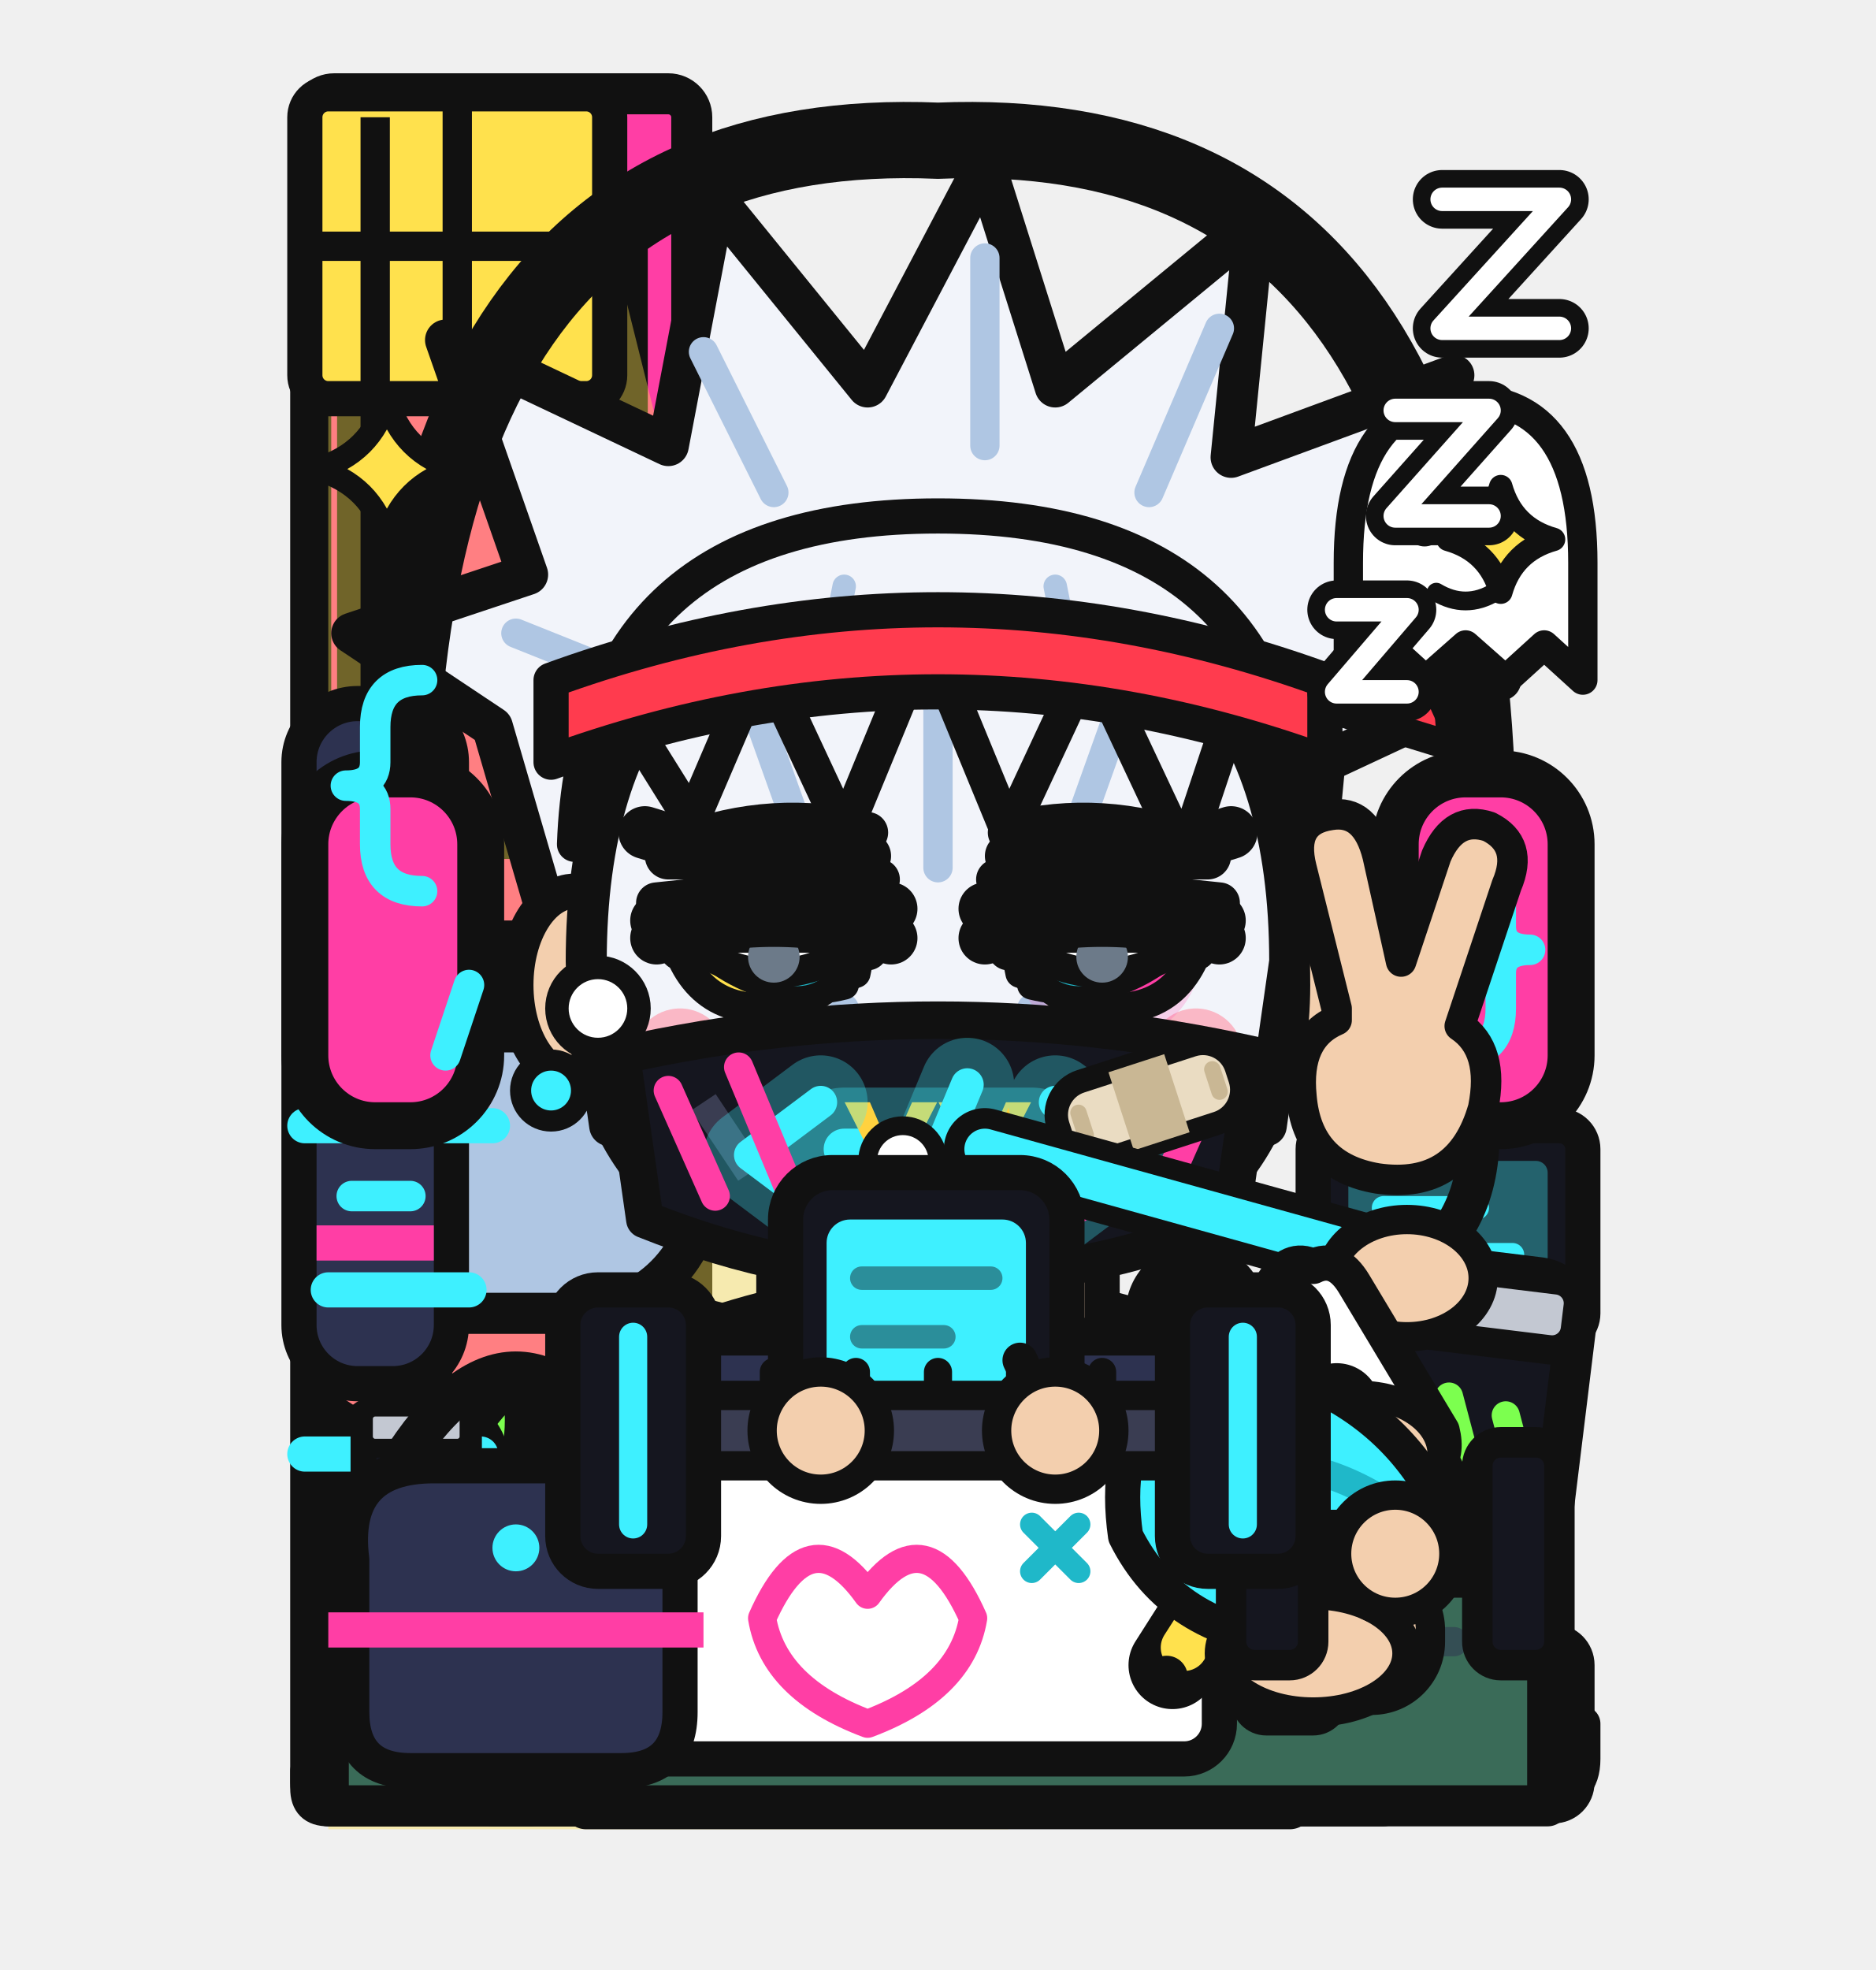
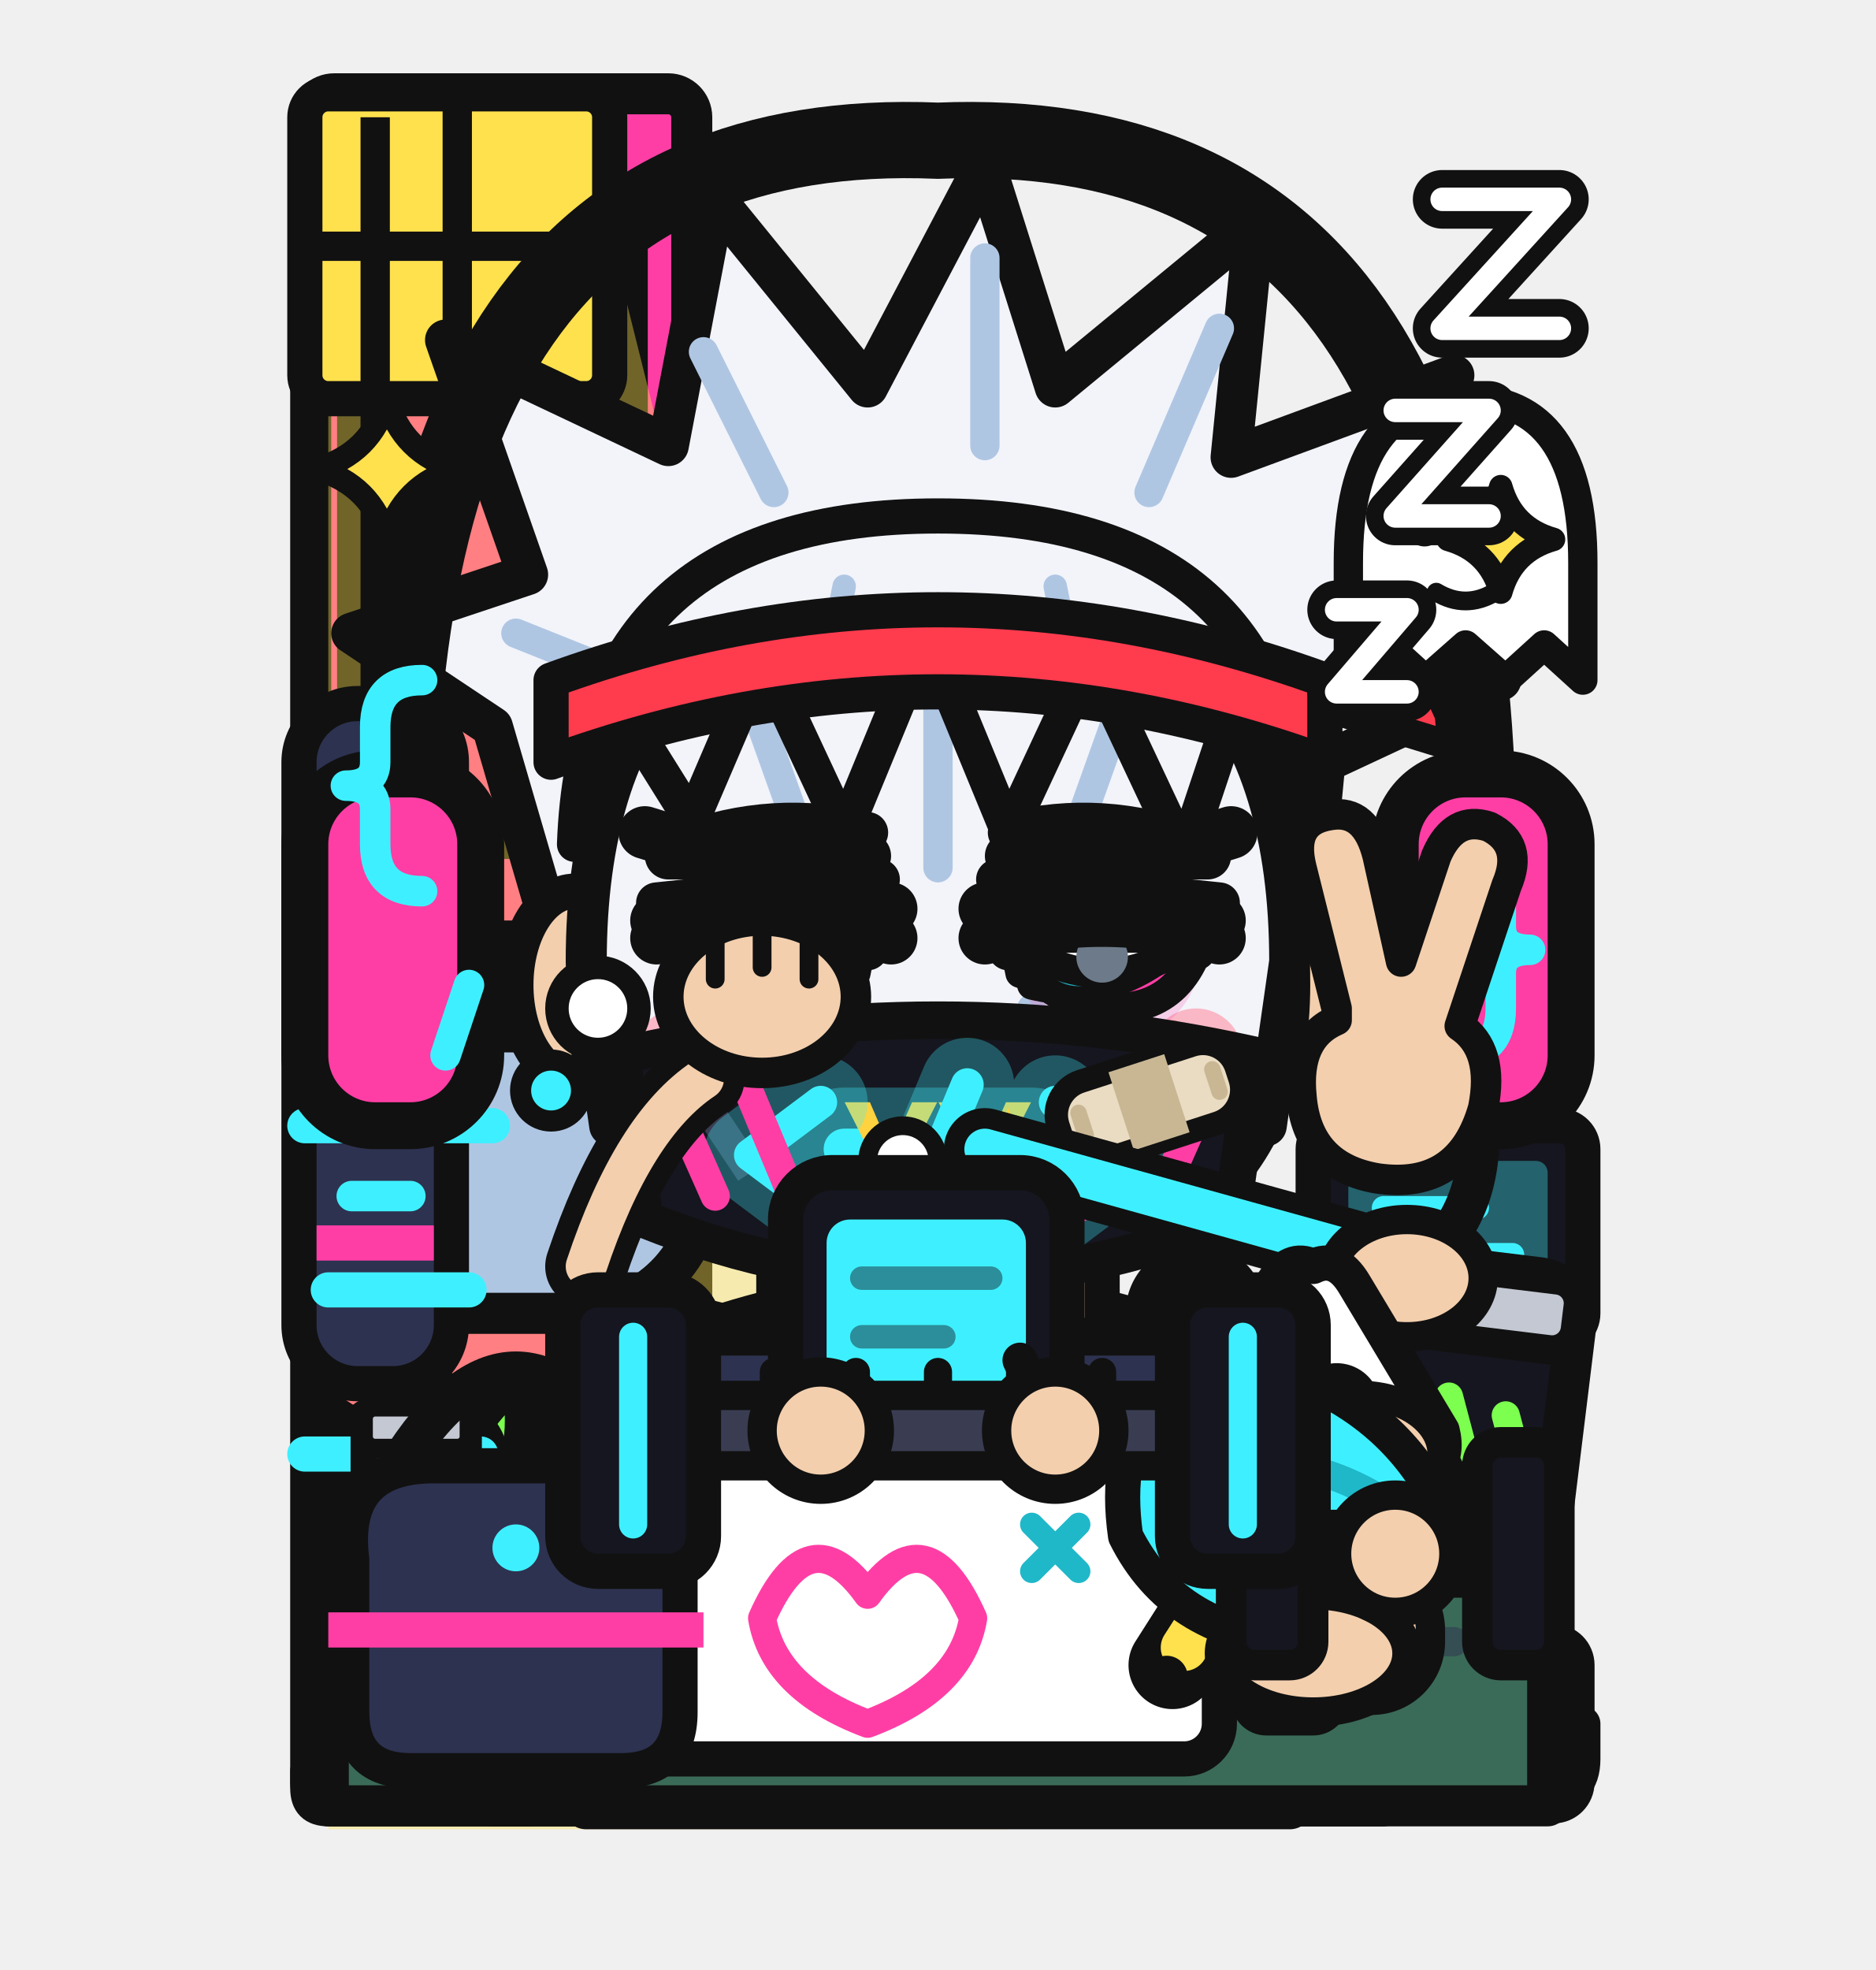
<svg xmlns="http://www.w3.org/2000/svg" viewBox="-20 -16 160 168" width="480" height="504">
  <g id="RUNNER">
    <g id="door">
      <rect x="6.5" y="-8" width="32.5" height="146" rx="2" fill="#FF3EA5" stroke="#111" stroke-width="3.5" />
      <rect x="10" y="0" width="24" height="56" rx="2" fill="none" stroke="#111" stroke-width="2.5" />
      <circle cx="33" cy="76" r="3" fill="#FFD23F" stroke="#111" stroke-width="2" />
    </g>
    <g id="sunlight">
      <path d="M32 4 L66 140 L8 140 L8 18Z" fill="#FFE14D" opacity=".4" />
      <rect x="6" y="-8" width="26" height="26" rx="2" fill="#FFE14D" stroke="#111" stroke-width="3" />
      <path d="M19 -8 v26 M6 5 h26" stroke="#111" stroke-width="2.5" />
    </g>
    <g id="room_pc">
      <rect x="6" y="64" width="28" height="20" rx="2" fill="#15161F" stroke="#111" stroke-width="3" />
      <rect x="9" y="67" width="22" height="14" rx="1" fill="#3EF0FF" opacity=".35" />
      <path d="M12 71 h9 M12 75 h14 M12 79 h6" stroke="#3EF0FF" stroke-width="2" stroke-linecap="round" />
      <path d="M17 84 v5 M23 84 v5 M12 90 h16" stroke="#111" stroke-width="3" stroke-linecap="round" />
    </g>
    <g id="desk_monitor">
      <rect x="92" y="80" width="23" height="18" rx="2" fill="#15161F" stroke="#111" stroke-width="3" />
      <rect x="95" y="83" width="17" height="12" rx="1" fill="#3EF0FF" opacity=".35" />
      <path d="M98 87 h8 M98 91 h11" stroke="#3EF0FF" stroke-width="2" stroke-linecap="round" />
      <path d="M103.5 98 v26 M97 124 h13" stroke="#111" stroke-width="3" stroke-linecap="round" />
    </g>
    <g id="pillow">
      <rect x="6" y="72" width="34" height="24" rx="11" fill="#AFC6E3" stroke="#111" stroke-width="3.5" />
    </g>
    <g id="room_plant">
      <g transform="translate(2 0)">
        <path d="M13 122 q-9 -6 -7 -18 q8 4 7 18z M13 122 q2 -14 9 -20 q2 10 -9 20z M13 122 q-3 -10 1 -24 q5 10 -1 24z" fill="#7CFF4F" stroke="#111" stroke-width="2.5" stroke-linejoin="round" />
        <path d="M6 122 h15 l-2 16 h-11z" fill="#FF3EA5" stroke="#111" stroke-width="3" stroke-linejoin="round" />
      </g>
    </g>
    <g id="room_bag">
      <g transform="translate(2 0)">
        <path d="M13.5 130 v5" stroke="#111" stroke-width="3" />
        <rect x="7" y="104" width="13" height="26" rx="5" fill="#FF3B4E" stroke="#111" stroke-width="3" />
        <path d="M8.5 112 h10" stroke="#fff" stroke-width="2.5" />
        <path d="M6 138 q7.5 -6 15 0z" fill="#2D3250" stroke="#111" stroke-width="3" stroke-linejoin="round" />
      </g>
    </g>
    <g id="running_shoes">
      <g transform="translate(9 -3)">
        <path d="M7 132 q1 -6 7 -7 l4 4 q6 1 8 4 v2 h-19z" fill="#3EF0FF" stroke="#111" stroke-width="2.5" stroke-linejoin="round" />
        <path d="M6 135 h21 v1.5 q0 2 -2 2 h-17 q-2 0 -2 -2z" fill="#fff" stroke="#111" stroke-width="2.5" stroke-linejoin="round" />
        <path d="M13 127.5 l3 2" stroke="#111" stroke-width="1.6" stroke-linecap="round" />
      </g>
      <g transform="translate(0 0)">
        <path d="M7 132 q1 -6 7 -7 l4 4 q6 1 8 4 v2 h-19z" fill="#3EF0FF" stroke="#111" stroke-width="2.5" stroke-linejoin="round" />
        <path d="M6 135 h21 v1.5 q0 2 -2 2 h-17 q-2 0 -2 -2z" fill="#fff" stroke="#111" stroke-width="2.5" stroke-linejoin="round" />
        <path d="M13 127.5 l3 2" stroke="#111" stroke-width="1.6" stroke-linecap="round" />
      </g>
    </g>
    <g id="heavy_bag">
      <path d="M12 -6 v50" stroke="#111" stroke-width="2.5" />
      <rect x="5.5" y="44" width="13" height="58" rx="5" fill="#2D3250" stroke="#111" stroke-width="3" />
      <path d="M7 56 h10 M7 90 h10" stroke="#FF3EA5" stroke-width="3" />
    </g>
    <g id="speed_lines">
      <path d="M7 66 h13 M6 80 h16 M8 94 h12 M6 108 h15" stroke="#3EF0FF" stroke-width="3" stroke-linecap="round" />
    </g>
    <g id="body">
      <g id="jacket">
        <path d="M30 138 L36 102 Q60 92 84 102 L90 138 Z" fill="#1B1C26" stroke="#111" stroke-width="4" stroke-linejoin="round" />
      </g>
      <g id="stripe_neon">
        <path d="M44 106 L60 122 L76 106" fill="none" stroke="#FF3EA5" stroke-width="3.5" stroke-linejoin="round" />
      </g>
      <g id="hood_collar">
        <path d="M30 104 Q60 92 90 104" fill="none" stroke="#111" stroke-width="9" stroke-linecap="round" />
        <path d="M30 104 Q60 92 90 104" fill="none" stroke="#2D3250" stroke-width="4.5" stroke-linecap="round" />
      </g>
    </g>
    <g id="hoodie_strings">
      <path d="M53 101 v12 M67 101 v12" stroke="#3EF0FF" stroke-width="2.5" stroke-linecap="round" />
      <circle cx="53" cy="114.5" r="2.2" fill="#3EF0FF" stroke="#111" stroke-width="1.5" />
      <circle cx="67" cy="114.5" r="2.2" fill="#3EF0FF" stroke="#111" stroke-width="1.5" />
    </g>
    <g id="towel">
      <path d="M36 104 Q60 92 84 104 L80 111 Q60 101 40 111Z" fill="#3EF0FF" stroke="#111" stroke-width="3" stroke-linejoin="round" />
      <path d="M37 105 l9 3 l-2 22 h-9z M83 105 l-9 3 l2 22 h9z" fill="#3EF0FF" stroke="#111" stroke-width="3" stroke-linejoin="round" />
      <path d="M36.5 124 h8.5 M75 124 h8.5" stroke="#fff" stroke-width="2.2" stroke-linecap="round" />
    </g>
    <g id="blanket">
      <path d="M22 138 L26 104 Q60 84 94 104 L98 138Z" fill="#EADCC2" stroke="#111" stroke-width="3.5" stroke-linejoin="round" />
      <path d="M44 106 Q52 120 48 138 M76 106 Q68 120 72 138" fill="none" stroke="#C9B794" stroke-width="2.5" stroke-linecap="round" />
    </g>
    <g id="head">
      <g id="hair_back">
        <path d="M29 70 L22 46 L10 38 L25 33 L18 13 L37 22 L41 1 L54 17 L64 -2 L70 17 L87 3 L85 23 L104 16 L95 35 L108 42 L93 49 L91 70 Q60 40 29 70Z" fill="#F2F4FA" stroke="#111" stroke-width="3.5" stroke-linejoin="round" />
        <path d="M40 14 L46 26 M64 6 L64 22 M84 12 L78 26 M24 38 L34 42 M98 40 L88 44" stroke="#AFC6E3" stroke-width="2.5" stroke-linecap="round" />
      </g>
      <g id="ear_L">
        <ellipse cx="29" cy="68" rx="5" ry="8" fill="#F3CFAE" stroke="#111" stroke-width="3" />
      </g>
      <g id="ear_R">
        <ellipse cx="91" cy="68" rx="5" ry="8" fill="#F3CFAE" stroke="#111" stroke-width="3" />
      </g>
      <g id="face_base">
        <path d="M30 68 Q30 34 60 32 Q90 34 90 68 Q90 92 60 94 Q30 92 30 68Z" fill="#F3CFAE" stroke="#111" stroke-width="3.5" />
      </g>
      <g id="head_back">
        <path d="M46 82 h28 v16 h-28z" fill="#F3CFAE" stroke="#111" stroke-width="3" />
        <path d="M30 66 Q30 34 60 32 Q90 34 90 66 L88 80 L83 74 L79 88 L72 80 L66 92 L60 82 L54 92 L48 80 L41 88 L37 74 L32 80Z" fill="#F2F4FA" stroke="#111" stroke-width="3.5" stroke-linejoin="round" />
        <path d="M45 46 L50 60 M60 40 L60 58 M75 46 L70 60 M52 70 L55 80 M68 70 L65 80" stroke="#AFC6E3" stroke-width="2.5" stroke-linecap="round" />
      </g>
      <g id="eyes">
        <g id="eyes_work">
          <path d="M37 63 L54 62 L53 67 Q45 70 38 64Z" fill="#fff" stroke="#111" stroke-width="2.5" stroke-linejoin="round" />
          <circle cx="47" cy="65.5" r="2.6" fill="#6C7A89" />
          <path d="M83 63 L66 62 L67 67 Q75 70 82 64Z" fill="#fff" stroke="#111" stroke-width="2.5" stroke-linejoin="round" />
          <circle cx="73" cy="65.5" r="2.6" fill="#6C7A89" />
          <g id="lids_work">
            <path d="M36 62.5 L55 61.5 M84 62.5 L65 61.5" stroke="#111" stroke-width="4.5" stroke-linecap="round" />
          </g>
          <g id="eyebags">
            <path d="M40 72 q6 2 12 0 M68 72 q6 2 12 0" fill="none" stroke="#B98B6E" stroke-width="2" stroke-linecap="round" />
          </g>
          <g id="brows_work">
            <path d="M38 56 h15 M82 56 h-15" stroke="#111" stroke-width="3.5" stroke-linecap="round" />
          </g>
        </g>
        <g id="eyes_chill">
          <path d="M38 65 q8 -6 16 0 M66 65 q8 -6 16 0" fill="none" stroke="#111" stroke-width="3.5" stroke-linecap="round" />
          <path d="M38 56 q8 -3 16 -1 M82 56 q-8 -3 -16 -1" stroke="#111" stroke-width="3.5" fill="none" stroke-linecap="round" />
          <circle cx="38" cy="74" r="4" fill="#FF8FA3" opacity=".6" />
          <circle cx="82" cy="74" r="4" fill="#FF8FA3" opacity=".6" />
        </g>
        <g id="eyes_box">
          <g id="cateye_L">
            <path d="M37 61 q8 -2 17 1 q-2 8 -9 8 q-7 0 -8 -9z" fill="#FFE14D" stroke="#111" stroke-width="2.6" />
            <path d="M45.5 61 v7" stroke="#111" stroke-width="3" stroke-linecap="round" />
          </g>
          <g id="cateye_R">
            <circle cx="74.5" cy="65" r="8" fill="#FF3EA5" opacity=".2" />
            <path d="M83 61 q-8 -2 -17 1 q2 8 9 8 q7 0 8 -9z" fill="#FF3EA5" stroke="#111" stroke-width="2.6" />
            <path d="M74.5 61 v7" stroke="#111" stroke-width="3" stroke-linecap="round" />
          </g>
          <g id="brows_box">
            <path d="M35 55 L56 61.5 M85 55 L64 61.5" stroke="#111" stroke-width="4.5" stroke-linecap="round" />
          </g>
        </g>
        <g id="eyes_money">
          <path d="M37 62 L54 60 L52 68 Q44 70 37 62Z" fill="#fff" stroke="#111" stroke-width="2.5" stroke-linejoin="round" />
          <circle cx="48" cy="64.5" r="3.6" fill="#1FB8C9" />
          <circle cx="48" cy="64.5" r="1.5" fill="#111" />
          <path d="M83 62 L66 60 L68 68 Q76 70 83 62Z" fill="#fff" stroke="#111" stroke-width="2.5" stroke-linejoin="round" />
          <circle cx="72" cy="64.5" r="3.6" fill="#1FB8C9" />
          <circle cx="72" cy="64.5" r="1.5" fill="#111" />
          <path d="M36 61 L55 59 M84 61 L65 59" stroke="#111" stroke-width="3.5" stroke-linecap="round" />
          <path d="M37 57 L54 57 M83 57 L66 57" stroke="#111" stroke-width="4" stroke-linecap="round" />
        </g>
        <g id="eye_glint">
          <circle cx="48" cy="64.4" r="1.1" fill="#fff" />
          <circle cx="72" cy="64.4" r="1.1" fill="#fff" />
        </g>
        <g id="eyes_sleepy">
          <path d="M38 64 Q46 70 54 64 Z" fill="#fff" stroke="#111" stroke-width="2.5" stroke-linejoin="round" />
          <circle cx="46" cy="65.6" r="2.2" fill="#6C7A89" />
          <path d="M82 64 Q74 70 66 64 Z" fill="#fff" stroke="#111" stroke-width="2.5" stroke-linejoin="round" />
          <circle cx="74" cy="65.6" r="2.2" fill="#6C7A89" />
          <path d="M36 64 Q46 61 56 64 M84 64 Q74 61 64 64" fill="none" stroke="#111" stroke-width="4.5" stroke-linecap="round" />
          <path d="M38 57 q8 3 16 2 M82 57 q-8 3 -16 2" fill="none" stroke="#111" stroke-width="3.2" stroke-linecap="round" />
        </g>
      </g>
      <g id="mouth">
        <g id="mouth_smile">
          <path d="M52 80 q8 6 16 0" fill="none" stroke="#111" stroke-width="3.2" stroke-linecap="round" />
        </g>
        <g id="mouth_fang">
          <path d="M52 83 h16" stroke="#111" stroke-width="3.2" stroke-linecap="round" />
          <path d="M64.5 83 l-2 5 l-2 -5z" fill="#fff" stroke="#111" stroke-width="1.5" stroke-linejoin="round" />
        </g>
        <g id="mouth_yawn">
          <ellipse cx="60" cy="85" rx="5.5" ry="7" fill="#111" />
          <path d="M55.5 89 q4.5 -3.5 9 0 q-4.5 3.5 -9 0z" fill="#FF8FA3" />
        </g>
      </g>
      <g id="mask">
        <g id="mask_up">
          <path d="M33 74 Q60 68 87 74 L85 88 Q60 98 35 88Z" fill="#15161F" stroke="#111" stroke-width="3.2" stroke-linejoin="round" />
          <g id="panel_lines">
            <path d="M40 78 l4 6 M80 78 l-4 6" stroke="#3A3D52" stroke-width="2.5" />
          </g>
          <g id="led">
            <g id="led_line">
              <path d="M52 82 h16" fill="none" stroke="#3EF0FF" stroke-width="10.5" stroke-linecap="round" stroke-linejoin="round" opacity=".3" />
              <path d="M52 82 h16" fill="none" stroke="#3EF0FF" stroke-width="3.5" stroke-linecap="round" stroke-linejoin="round" />
            </g>
            <g id="led_yen">
              <text x="60" y="88" text-anchor="middle" font-size="14" font-weight="700" font-family="sans-serif" fill="#FFD23F">¥¥</text>
            </g>
            <g id="led_code">
              <path d="M50 78 l-6 4.5 l6 4.5 M70 78 l6 4.5 l-6 4.5 M62.5 76.5 l-5 12" fill="none" stroke="#3EF0FF" stroke-width="8" stroke-linecap="round" stroke-linejoin="round" opacity=".3" />
              <path d="M50 78 l-6 4.5 l6 4.5 M70 78 l6 4.5 l-6 4.5 M62.5 76.5 l-5 12" fill="none" stroke="#3EF0FF" stroke-width="2.8" stroke-linecap="round" stroke-linejoin="round" />
            </g>
          </g>
        </g>
        <g id="mask_stripes">
          <path d="M37 77 l4 9 M43 75 l5 12 M83 77 l-4 9 M77 75 l-5 12" stroke="#FF3EA5" stroke-width="2.5" stroke-linecap="round" />
        </g>
        <g id="mask_down">
          <path d="M36 95 Q60 103 84 95 L82 101 Q60 109 38 101Z" fill="#15161F" stroke="#111" stroke-width="3" stroke-linejoin="round" />
        </g>
      </g>
      <g id="bandage">
        <g transform="translate(78 78) rotate(-18)">
          <rect x="-8" y="-3.5" width="16" height="7" rx="3" fill="#EADCC2" stroke="#111" stroke-width="2" />
          <rect x="-2.5" y="-3.5" width="5" height="7" fill="#C9B794" />
          <path d="M-6 -1 v2 M6 -1 v2" stroke="#C9B794" stroke-width="1.4" stroke-linecap="round" />
        </g>
      </g>
      <g id="mask_stripes_down">
        <path d="M44 99 l1.5 3.5 M51 100.5 l1.5 4 M57 101 l1.5 4 M63 101 l1.5 4 M69 100.5 l1.5 4 M75 99 l1.5 3.5" stroke="#FF3EA5" stroke-width="2" stroke-linecap="round" />
      </g>
      <g id="hair_fringe">
        <path d="M29 56 Q30 28 60 28 Q90 28 91 56 L85 45 L81 57 L73 40 L66 55 L59 38 L52 55 L45 40 L39 54 L34 46Z" fill="#F2F4FA" stroke="#111" stroke-width="3" stroke-linejoin="round" />
        <path d="M52 34 L50 44 M70 34 L72 44" stroke="#AFC6E3" stroke-width="2" stroke-linecap="round" />
      </g>
+       <g id="rub_hand">
+         <path d="M30 92 Q34 80 40 76" fill="none" stroke="#111" stroke-width="7" stroke-linecap="round" />
+         <path d="M30 92 Q34 80 40 76" fill="none" stroke="#F3CFAE" stroke-width="3.5" stroke-linecap="round" />
+         <ellipse cx="45" cy="69" rx="8" ry="6.5" fill="#F3CFAE" stroke="#111" stroke-width="2.6" />
+         <path d="M41 64.5 v3 M45 63.5 v3 M49 64.5 v3" stroke="#111" stroke-width="1.6" stroke-linecap="round" />
+       </g>
      <g id="earring_neon">
        <circle cx="27" cy="77" r="2.6" fill="#3EF0FF" stroke="#111" stroke-width="1.8" />
      </g>
      <g id="earbud">
        <circle cx="31" cy="70" r="3.5" fill="#fff" stroke="#111" stroke-width="2" />
      </g>
      <g id="headband">
        <path d="M27 42 Q60 30 93 42 L93 49 Q60 37 27 49Z" fill="#FF3B4E" stroke="#111" stroke-width="3" stroke-linejoin="round" />
        <path d="M92 44 l13 4 l-5 -11" fill="#FF3B4E" stroke="#111" stroke-width="2.5" stroke-linejoin="round" />
      </g>
    </g>
    <g id="props">
      <g id="headset">
        <path d="M14 62 Q12 -6 60 -4 Q108 -6 106 62" fill="none" stroke="#111" stroke-width="6.5" />
        <g id="cup_L">
          <rect x="6" y="50" width="15" height="30" rx="6" fill="#FF3EA5" stroke="#111" stroke-width="4" />
        </g>
        <g id="cup_R">
          <rect x="99" y="50" width="15" height="30" rx="6" fill="#FF3EA5" stroke="#111" stroke-width="4" />
        </g>
        <g id="mic">
          <path d="M106 78 Q108 96 84 96" fill="none" stroke="#111" stroke-width="3.5" stroke-linecap="round" />
          <circle cx="82" cy="96" r="4.5" fill="#3EF0FF" stroke="#111" stroke-width="3" />
        </g>
      </g>
      <g id="glove_L">
        <g transform="translate(34 118)">
          <path d="M-13 0 a13 13 0 1 1 26 0 v5 a7 7 0 0 1 -7 7 h-12 a7 7 0 0 1 -7 -7z" fill="#FF3B4E" stroke="#111" stroke-width="3.5" />
          <path d="M-4 -8 q6 -3 10 2" fill="none" stroke="#fff" stroke-width="2.5" stroke-linecap="round" opacity=".7" />
          <rect x="-10" y="11" width="20" height="8" rx="2" fill="#fff" stroke="#111" stroke-width="3.5" />
        </g>
      </g>
      <g id="glove_tape_left">
        <g transform="translate(34 118) scale(1 1)">
          <path d="M-12 -4 q12 -5 24 0" fill="none" stroke="#EADCC2" stroke-width="3.5" stroke-linecap="round" />
          <rect x="2" y="-9" width="7" height="5" rx="1" fill="#C9B794" stroke="#111" stroke-width="1.6" transform="rotate(-15)" />
          <path d="M-7 1 l3 3 M-3 4 l2 -2" stroke="#111" stroke-width="1.6" stroke-linecap="round" />
        </g>
      </g>
      <g id="glove_R">
        <g transform="translate(86 118)">
          <path d="M-13 0 a13 13 0 1 1 26 0 v5 a7 7 0 0 1 -7 7 h-12 a7 7 0 0 1 -7 -7z" fill="#FF3B4E" stroke="#111" stroke-width="3.5" />
          <path d="M-4 -8 q6 -3 10 2" fill="none" stroke="#fff" stroke-width="2.5" stroke-linecap="round" opacity=".7" />
          <rect x="-10" y="11" width="20" height="8" rx="2" fill="#fff" stroke="#111" stroke-width="3.5" />
        </g>
      </g>
      <g id="glove_tape_right">
        <g transform="translate(86 118) scale(-1 1)">
          <path d="M-12 -4 q12 -5 24 0" fill="none" stroke="#EADCC2" stroke-width="3.5" stroke-linecap="round" />
          <rect x="2" y="-9" width="7" height="5" rx="1" fill="#C9B794" stroke="#111" stroke-width="1.6" transform="rotate(-15)" />
          <path d="M-7 1 l3 3 M-3 4 l2 -2" stroke="#111" stroke-width="1.6" stroke-linecap="round" />
        </g>
      </g>
      <g id="monster_can">
        <g transform="translate(102 116) rotate(7)">
          <rect x="-10" y="-24" width="20" height="42" rx="3.5" fill="#15161F" stroke="#111" stroke-width="3.5" />
          <rect x="-10" y="-24" width="20" height="6" rx="2" fill="#C3C8D2" stroke="#111" stroke-width="2.5" />
          <path d="M-5 -12 l2 5 l-2 5 l2 5 l-1 6 M0 -13 l2 5 l-2 5 l2 5 l-1 7 M5 -12 l2 5 l-2 5 l2 5 l-1 6" fill="none" stroke="#7CFF4F" stroke-width="2.4" stroke-linecap="round" stroke-linejoin="round" />
          <path d="M-7 -16 v28" stroke="#fff" stroke-width="1.6" opacity=".35" />
        </g>
      </g>
      <g id="run_shoe">
        <path d="M90 126 q1 -9 9 -11 l5 6 q8 1 10 7 v3 h-24z" fill="#3EF0FF" stroke="#111" stroke-width="3" stroke-linejoin="round" />
        <path d="M89 131 h26 v3 q0 3 -3 3 h-20 q-3 0 -3 -3z" fill="#fff" stroke="#111" stroke-width="3" stroke-linejoin="round" />
        <path d="M97 119 l4 3 M99 116 l4 3" stroke="#111" stroke-width="2" stroke-linecap="round" />
      </g>
      <g id="chain_gold">
        <path d="M38 108 Q60 126 82 108" fill="none" stroke="#111" stroke-width="8" stroke-linecap="round" />
        <path d="M38 108 Q60 126 82 108" fill="none" stroke="#FFD23F" stroke-width="4" stroke-dasharray="5 3" stroke-linecap="round" />
        <g id="coin" transform="translate(60 120)">
          <circle r="7" fill="#FFD23F" stroke="#111" stroke-width="3" />
          <text y="4" text-anchor="middle" font-size="10" font-weight="700" font-family="sans-serif" fill="#111">¥</text>
        </g>
      </g>
      <g id="desk">
        <rect x="6.5" y="124" width="108" height="14" rx="2" fill="#2D3250" stroke="#111" stroke-width="3" />
        <path d="M9.5 128.5 h102" stroke="#FF3EA5" stroke-width="2.5" />
      </g>
      <g id="can_stack_one">
        <rect x="6.5" y="121" width="9" height="17" rx="2" fill="#15161F" stroke="#111" stroke-width="2.2" />
        <rect x="6.5" y="121" width="9" height="3.5" rx="1" fill="#C3C8D2" stroke="#111" stroke-width="1.6" />
        <path d="M11.0 127 l-1.5 3 l2 1 l-1.5 3" fill="none" stroke="#3EF0FF" stroke-width="1.6" stroke-linecap="round" />
      </g>
      <g id="can_stack_two">
        <rect x="15.5" y="121" width="9" height="17" rx="2" fill="#15161F" stroke="#111" stroke-width="2.2" />
        <rect x="15.5" y="121" width="9" height="3.5" rx="1" fill="#C3C8D2" stroke="#111" stroke-width="1.6" />
        <path d="M20.0 127 l-1.5 3 l2 1 l-1.5 3" fill="none" stroke="#3EF0FF" stroke-width="1.6" stroke-linecap="round" />
      </g>
      <g id="can_stack_three">
        <rect x="11" y="104" width="9" height="17" rx="2" fill="#15161F" stroke="#111" stroke-width="2.2" />
        <rect x="11" y="104" width="9" height="3.5" rx="1" fill="#C3C8D2" stroke="#111" stroke-width="1.6" />
        <path d="M15.5 110 l-1.5 3 l2 1 l-1.5 3" fill="none" stroke="#3EF0FF" stroke-width="1.6" stroke-linecap="round" />
      </g>
      <g id="laptop">
        <path d="M28 132 h64 l4 6 h-72z" fill="#C3C8D2" stroke="#111" stroke-width="3" stroke-linejoin="round" />
        <rect x="32" y="98" width="56" height="35" rx="3" fill="#2D3250" stroke="#111" stroke-width="3.2" />
        <path d="M62 107 l-6 9 h5 l-2 8 l7 -10 h-5z" fill="#3EF0FF" stroke="#111" stroke-width="1.5" stroke-linejoin="round" />
      </g>
      <g id="typing_hands">
        <ellipse cx="33" cy="131" rx="7" ry="4.5" fill="#F3CFAE" stroke="#111" stroke-width="2.5" />
        <ellipse cx="87" cy="131" rx="7" ry="4.5" fill="#F3CFAE" stroke="#111" stroke-width="2.5" />
      </g>
      <g id="soul">
        <g transform="translate(-2 0)">
          <path d="M97 32 q0 -14 10 -14 q10 0 10 14 v10 l-3.3 -3 l-3.3 3 l-3.4 -3 l-3.4 3 l-3.3 -3 l-3.3 3z" fill="#fff" stroke="#111" stroke-width="2.5" stroke-linejoin="round" />
          <circle cx="103.5" cy="29" r="1.6" fill="#111" />
          <circle cx="110.5" cy="29" r="1.6" fill="#111" />
          <path d="M104.5 34.5 q2.5 1.5 5 0" fill="none" stroke="#111" stroke-width="1.6" stroke-linecap="round" />
        </g>
      </g>
      <g id="code_bits">
        <path d="M16 42 q-4 0 -4 4 v3 q0 2 -2.5 2 q2.5 0 2.5 2 v3 q0 4 4 4 M104 56 q4 0 4 4 v3 q0 2 2.5 2 q-2.5 0 -2.5 2 v3 q0 4 -4 4 M18 74 l2 -6 M10 86 h5" fill="none" stroke="#3EF0FF" stroke-width="2.6" stroke-linecap="round" stroke-linejoin="round" />
      </g>
      <g id="sofa_arm">
        <path d="M8 138 v-14 q0 -8 9 -8 h86 q9 0 9 8 v14z" fill="#3A6B58" stroke="#111" stroke-width="3.5" stroke-linejoin="round" />
        <path d="M16 124 h88" stroke="#2D3250" stroke-width="2.5" stroke-linecap="round" opacity=".5" />
      </g>
      <g id="toothbrush">
        <g transform="translate(0 -5)">
          <path d="M64 87 L100 97" stroke="#111" stroke-width="7" stroke-linecap="round" />
          <path d="M64 87 L100 97" stroke="#3EF0FF" stroke-width="3.5" stroke-linecap="round" />
          <circle cx="57" cy="88" r="3" fill="#fff" stroke="#111" stroke-width="1.6" />
          <circle cx="52.5" cy="91.5" r="2.2" fill="#fff" stroke="#111" stroke-width="1.4" />
          <circle cx="62" cy="92.5" r="2" fill="#fff" stroke="#111" stroke-width="1.4" />
          <ellipse cx="100" cy="98" rx="6.5" ry="5" fill="#F3CFAE" stroke="#111" stroke-width="2.5" />
        </g>
      </g>
      <g id="watch_wrist">
        <g transform="translate(4 8)">
          <rect x="76" y="110" width="22" height="11" rx="5" fill="#F3CFAE" stroke="#111" stroke-width="2.5" />
          <rect x="82" y="108" width="8" height="15" rx="2" fill="#15161F" stroke="#111" stroke-width="2" />
          <circle cx="86" cy="115.5" r="3.6" fill="#FFD23F" stroke="#111" stroke-width="1.6" />
        </g>
      </g>
      <g id="tap_hand">
        <g transform="translate(4 8)">
          <ellipse cx="94" cy="103" rx="6" ry="5" fill="#F3CFAE" stroke="#111" stroke-width="2.5" />
          <path d="M89 106 l-3 4" stroke="#111" stroke-width="2.5" stroke-linecap="round" />
        </g>
      </g>
      <g id="phone">
        <rect x="47" y="84" width="24" height="36" rx="4" fill="#15161F" stroke="#111" stroke-width="3" />
        <rect x="50.5" y="88" width="17" height="27" rx="2" fill="#3EF0FF" />
      </g>
      <g id="phone_feed">
        <path d="M53.5 93 h11 M53.5 98 h7 M53.5 103 h11 M53.5 108 h6" stroke="#15161F" stroke-width="2" stroke-linecap="round" opacity=".45" />
      </g>
      <g id="phone_hand">
        <path d="M44 113 q0 10 10 10 h10 q10 0 10 -10 q-4 -5 -9 -1 h-12 q-5 -4 -9 1z" fill="#F3CFAE" stroke="#111" stroke-width="3" stroke-linejoin="round" />
        <path d="M66 112 q4 -6 1 -12" fill="none" stroke="#111" stroke-width="3" stroke-linecap="round" />
      </g>
      <g id="handheld">
        <rect x="36" y="106" width="48" height="20" rx="7" fill="#15161F" stroke="#111" stroke-width="3" />
        <path d="M43 106 a7 7 0 0 0 -7 7 v6 a7 7 0 0 0 7 7 h5 v-20z" fill="#FF3EA5" stroke="#111" stroke-width="2.5" stroke-linejoin="round" />
        <path d="M77 106 a7 7 0 0 1 7 7 v6 a7 7 0 0 1 -7 7 h-5 v-20z" fill="#3EF0FF" stroke="#111" stroke-width="2.5" stroke-linejoin="round" />
        <rect x="51" y="109.5" width="18" height="13" rx="1.5" fill="#3A3D52" />
        <path d="M55 118 h3 M62 114 h3 M58 120 h4" stroke="#7CFF4F" stroke-width="2.4" stroke-linecap="round" />
        <circle cx="42" cy="124" r="4.5" fill="#F3CFAE" stroke="#111" stroke-width="2.5" />
        <circle cx="78" cy="124" r="4.5" fill="#F3CFAE" stroke="#111" stroke-width="2.5" />
      </g>
      <g id="onigiri">
        <path d="M92 92 Q94 91 95.5 93.5 L103 106 Q104 110 99 110.5 L85 110.5 Q80 110 81.5 106 L88.5 93.5 Q90 91 92 92Z" fill="#fff" stroke="#111" stroke-width="3" stroke-linejoin="round" />
        <rect x="87" y="102" width="10" height="8.5" fill="#15161F" />
        <ellipse cx="92" cy="114" rx="9" ry="5.5" fill="#F3CFAE" stroke="#111" stroke-width="3" />
      </g>
      <g id="sketchbook">
        <rect x="34" y="104" width="50" height="30" rx="3" fill="#fff" stroke="#111" stroke-width="3" />
        <path d="M39 104 v-3 M46 104 v-3 M53 104 v-3 M60 104 v-3 M67 104 v-3 M74 104 v-3" stroke="#111" stroke-width="2.4" stroke-linecap="round" />
        <path d="M45 122 q4 -9 9 -2 q5 -7 9 2 q-1 6 -9 9 q-8 -3 -9 -9z" fill="none" stroke="#FF3EA5" stroke-width="2.4" stroke-linejoin="round" />
        <path d="M68 114 l4 4 M72 114 l-4 4" stroke="#1FB8C9" stroke-width="2" stroke-linecap="round" />
      </g>
      <g id="pencil">
        <path d="M80 126 L94 104" stroke="#111" stroke-width="7.5" stroke-linecap="round" />
        <path d="M81 124.5 L93.5 105" stroke="#FFE14D" stroke-width="4" stroke-linecap="round" />
        <circle cx="79.5" cy="127" r="1.8" fill="#111" />
        <ellipse cx="96" cy="108" rx="7" ry="5" fill="#F3CFAE" stroke="#111" stroke-width="2.5" />
      </g>
      <g id="cloth">
        <path d="M78 104 q8 -6 16 -1 q7 4 10 12 q-4 9 -14 9 q-10 -1 -14 -9 q-1 -7 2 -11z" fill="#3EF0FF" stroke="#111" stroke-width="3" stroke-linejoin="round" />
        <path d="M82 110 q8 -3 16 2 M81 117 q8 -2 17 2" fill="none" stroke="#1FB8C9" stroke-width="2.4" stroke-linecap="round" />
        <ellipse cx="92" cy="125" rx="8" ry="5" fill="#F3CFAE" stroke="#111" stroke-width="2.5" />
      </g>
      <g id="gym_bag">
        <g transform="translate(0 -4)">
          <path d="M14 113 q10 -16 20 0" fill="none" stroke="#111" stroke-width="3.5" stroke-linecap="round" />
          <path d="M10 121 q-1 -8 7 -8 h14 q8 0 7 8 v13 q0 5 -5 5 h-18 q-5 0 -5 -5z" fill="#2D3250" stroke="#111" stroke-width="3" stroke-linejoin="round" />
          <path d="M8 127 h32" stroke="#FF3EA5" stroke-width="3" />
          <circle cx="24" cy="120" r="2" fill="#3EF0FF" />
        </g>
      </g>
      <g id="hand_weight">
        <g transform="translate(0 -6)">
          <rect x="88" y="120" width="22" height="5" rx="2" fill="#3A3D52" stroke="#111" stroke-width="2.5" />
          <rect x="85" y="113" width="7" height="19" rx="2" fill="#15161F" stroke="#111" stroke-width="2.6" />
          <rect x="106" y="113" width="7" height="19" rx="2" fill="#15161F" stroke="#111" stroke-width="2.6" />
          <circle cx="99" cy="122.5" r="5" fill="#F3CFAE" stroke="#111" stroke-width="2.5" />
        </g>
      </g>
      <g id="peace_hand">
        <path d="M94 70 l-3 -12 q-1 -4 2.5 -4.5 q3 -0.5 4 3.5 l2 9 l3 -9 q1.5 -3.5 4.5 -2.5 q3 1.5 1.5 5 l-4 12 q3 2 2 7 q-2 7 -9 6 q-6 -1 -6.5 -7 q-0.5 -5 3 -6.5z" fill="#F3CFAE" stroke="#111" stroke-width="2.6" stroke-linejoin="round" />
      </g>
      <g id="dumbbell">
        <rect x="38" y="103" width="44" height="6" rx="2" fill="#3A3D52" stroke="#111" stroke-width="2.5" />
        <rect x="28" y="94" width="12" height="24" rx="3" fill="#15161F" stroke="#111" stroke-width="3" />
        <rect x="80" y="94" width="12" height="24" rx="3" fill="#15161F" stroke="#111" stroke-width="3" />
        <path d="M34 98 v16 M86 98 v16" stroke="#3EF0FF" stroke-width="2.4" stroke-linecap="round" />
        <circle cx="50" cy="106" r="5" fill="#F3CFAE" stroke="#111" stroke-width="2.5" />
        <circle cx="70" cy="106" r="5" fill="#F3CFAE" stroke="#111" stroke-width="2.5" />
      </g>
      <g id="sparkle">
        <path d="M13 18 Q14.32 22.68 19 24 Q14.32 25.32 13 30 Q11.68 25.32 7 24 Q11.68 22.68 13 18Z M108 25.5 Q108.99 29.01 112.5 30 Q108.99 30.99 108 34.5 Q107.01 30.99 103.5 30 Q107.01 29.01 108 25.5Z" fill="#FFE14D" stroke="#111" stroke-width="2" stroke-linejoin="round" />
      </g>
      <g id="zzz">
        <path d="M94 36 h6 l-6 7 h6 M99 19 h8 l-8 9 h8 M103 1 h10 l-10 11 h10" fill="none" stroke="#111" stroke-width="5" stroke-linecap="round" stroke-linejoin="round" />
        <path d="M94 36 h6 l-6 7 h6 M99 19 h8 l-8 9 h8 M103 1 h10 l-10 11 h10" fill="none" stroke="#fff" stroke-width="2" stroke-linecap="round" stroke-linejoin="round" />
      </g>
    </g>
  </g>
</svg>
